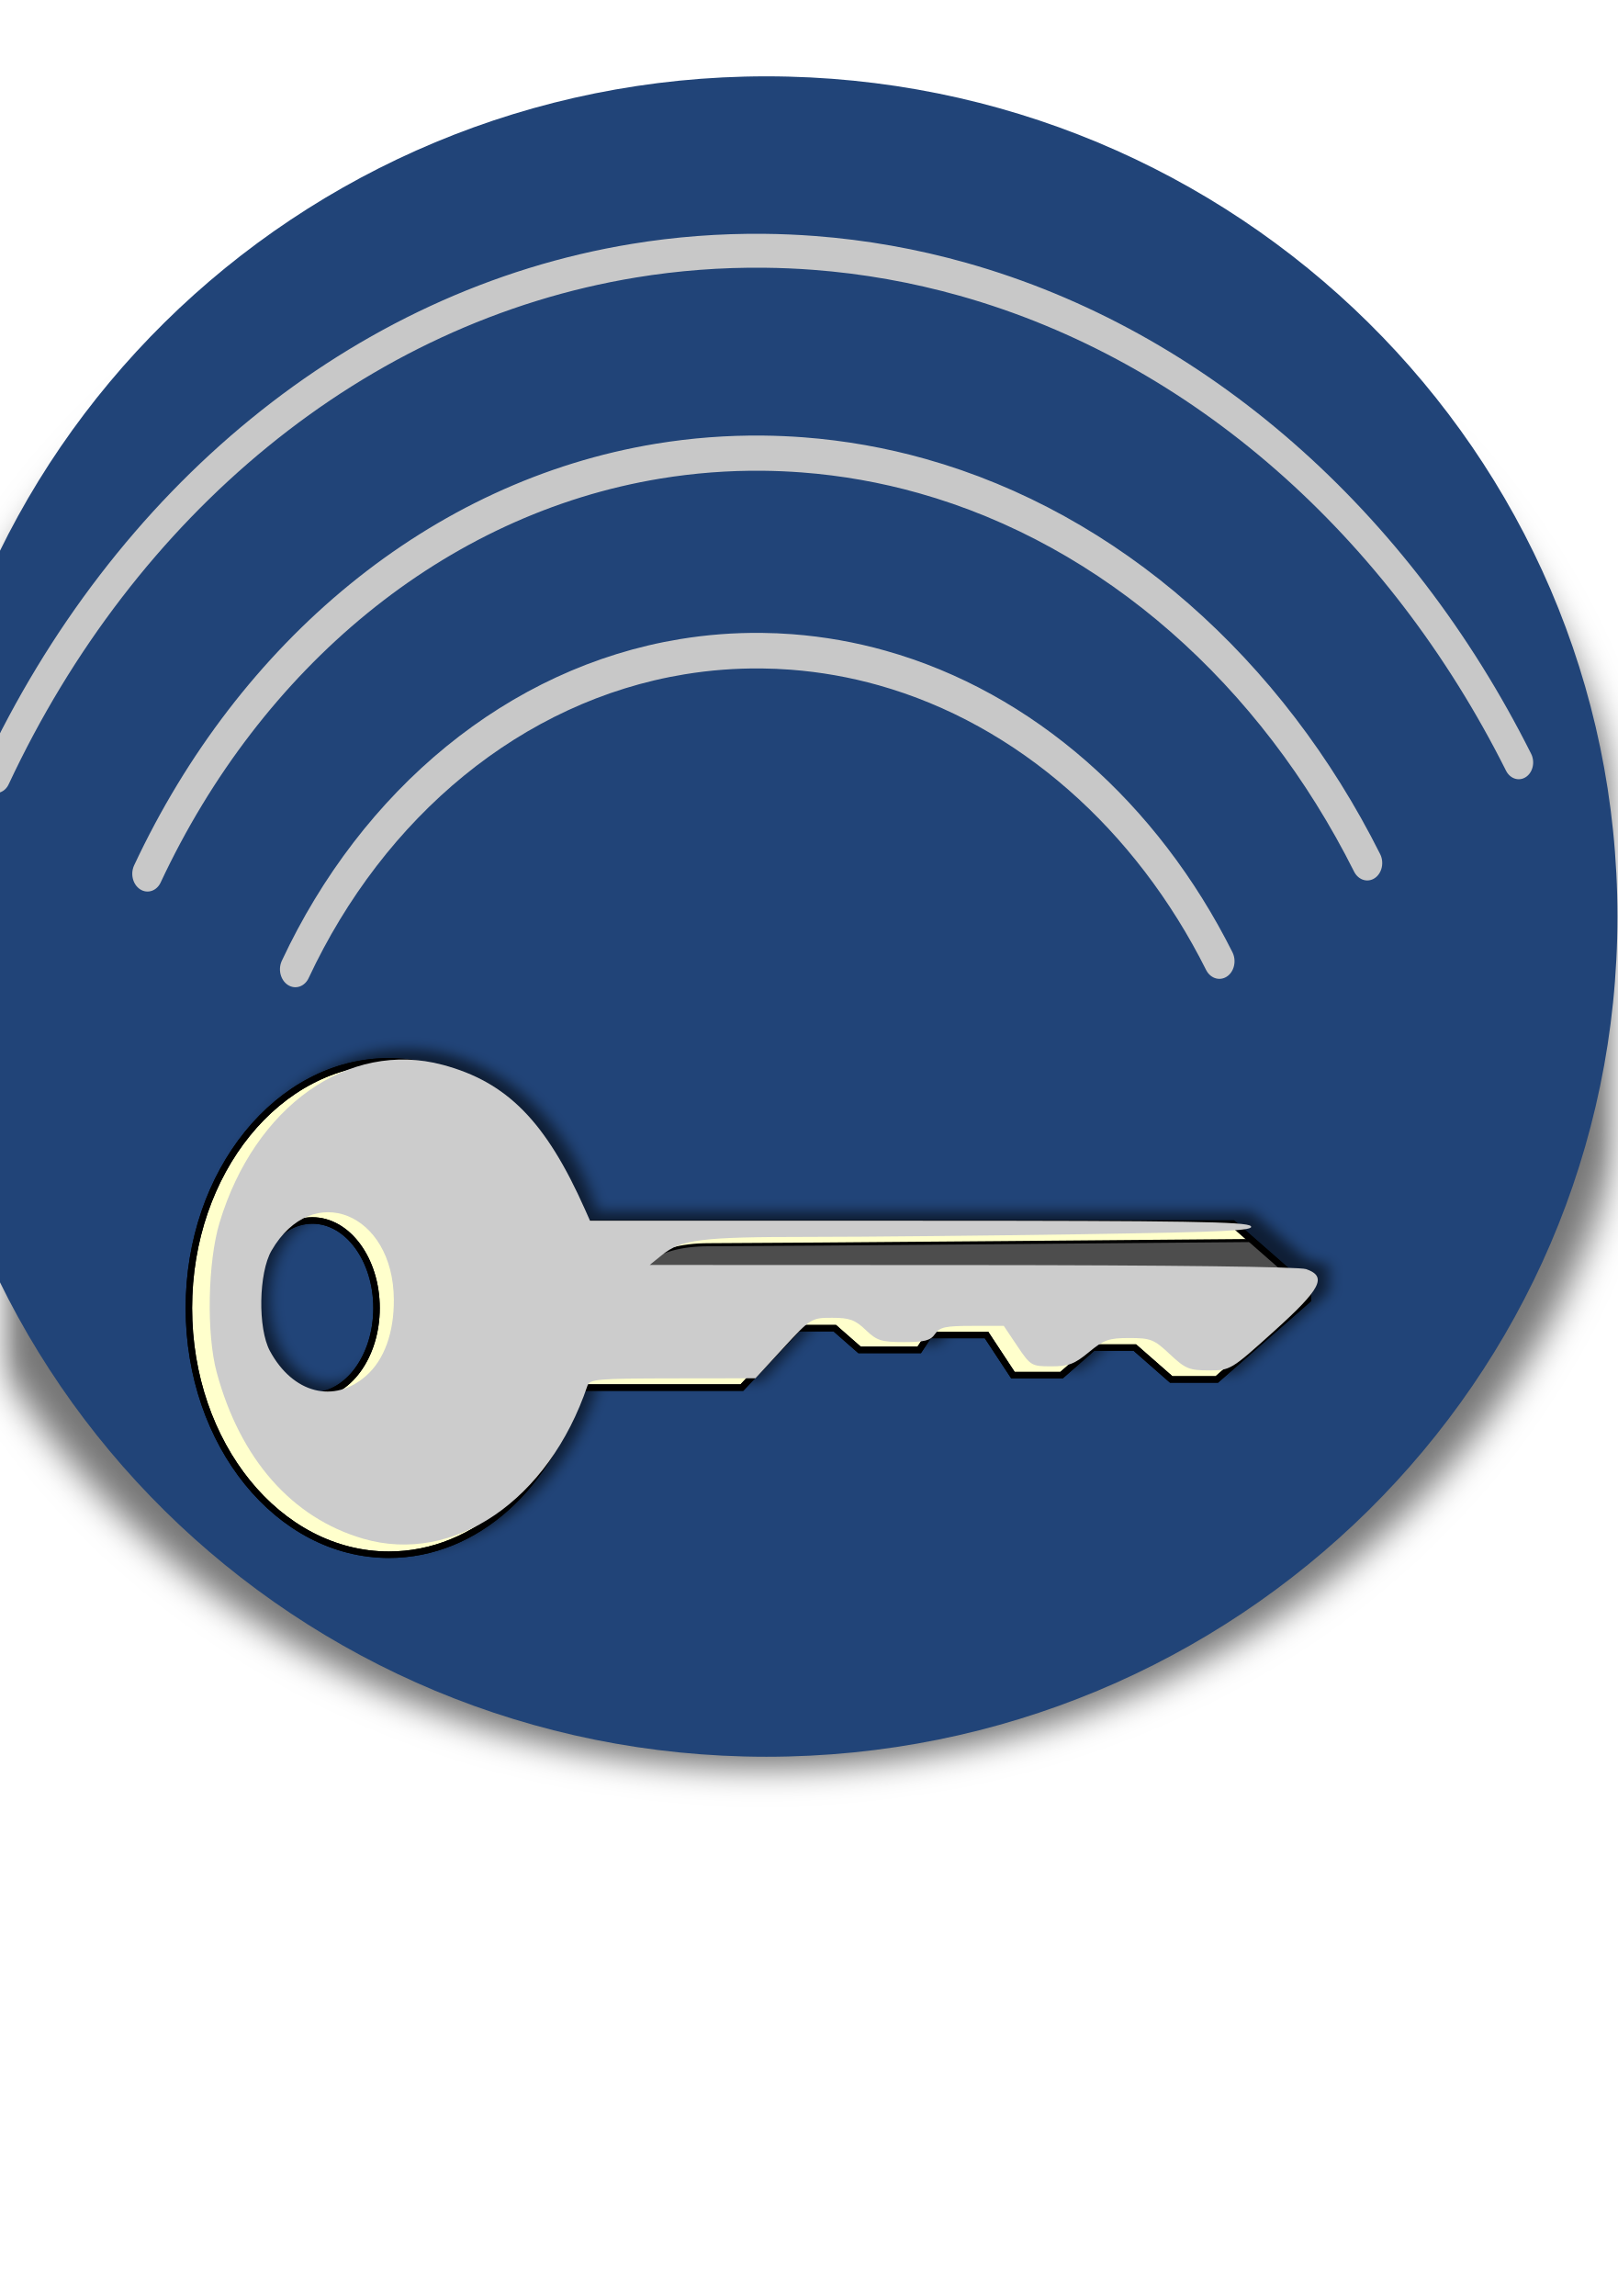
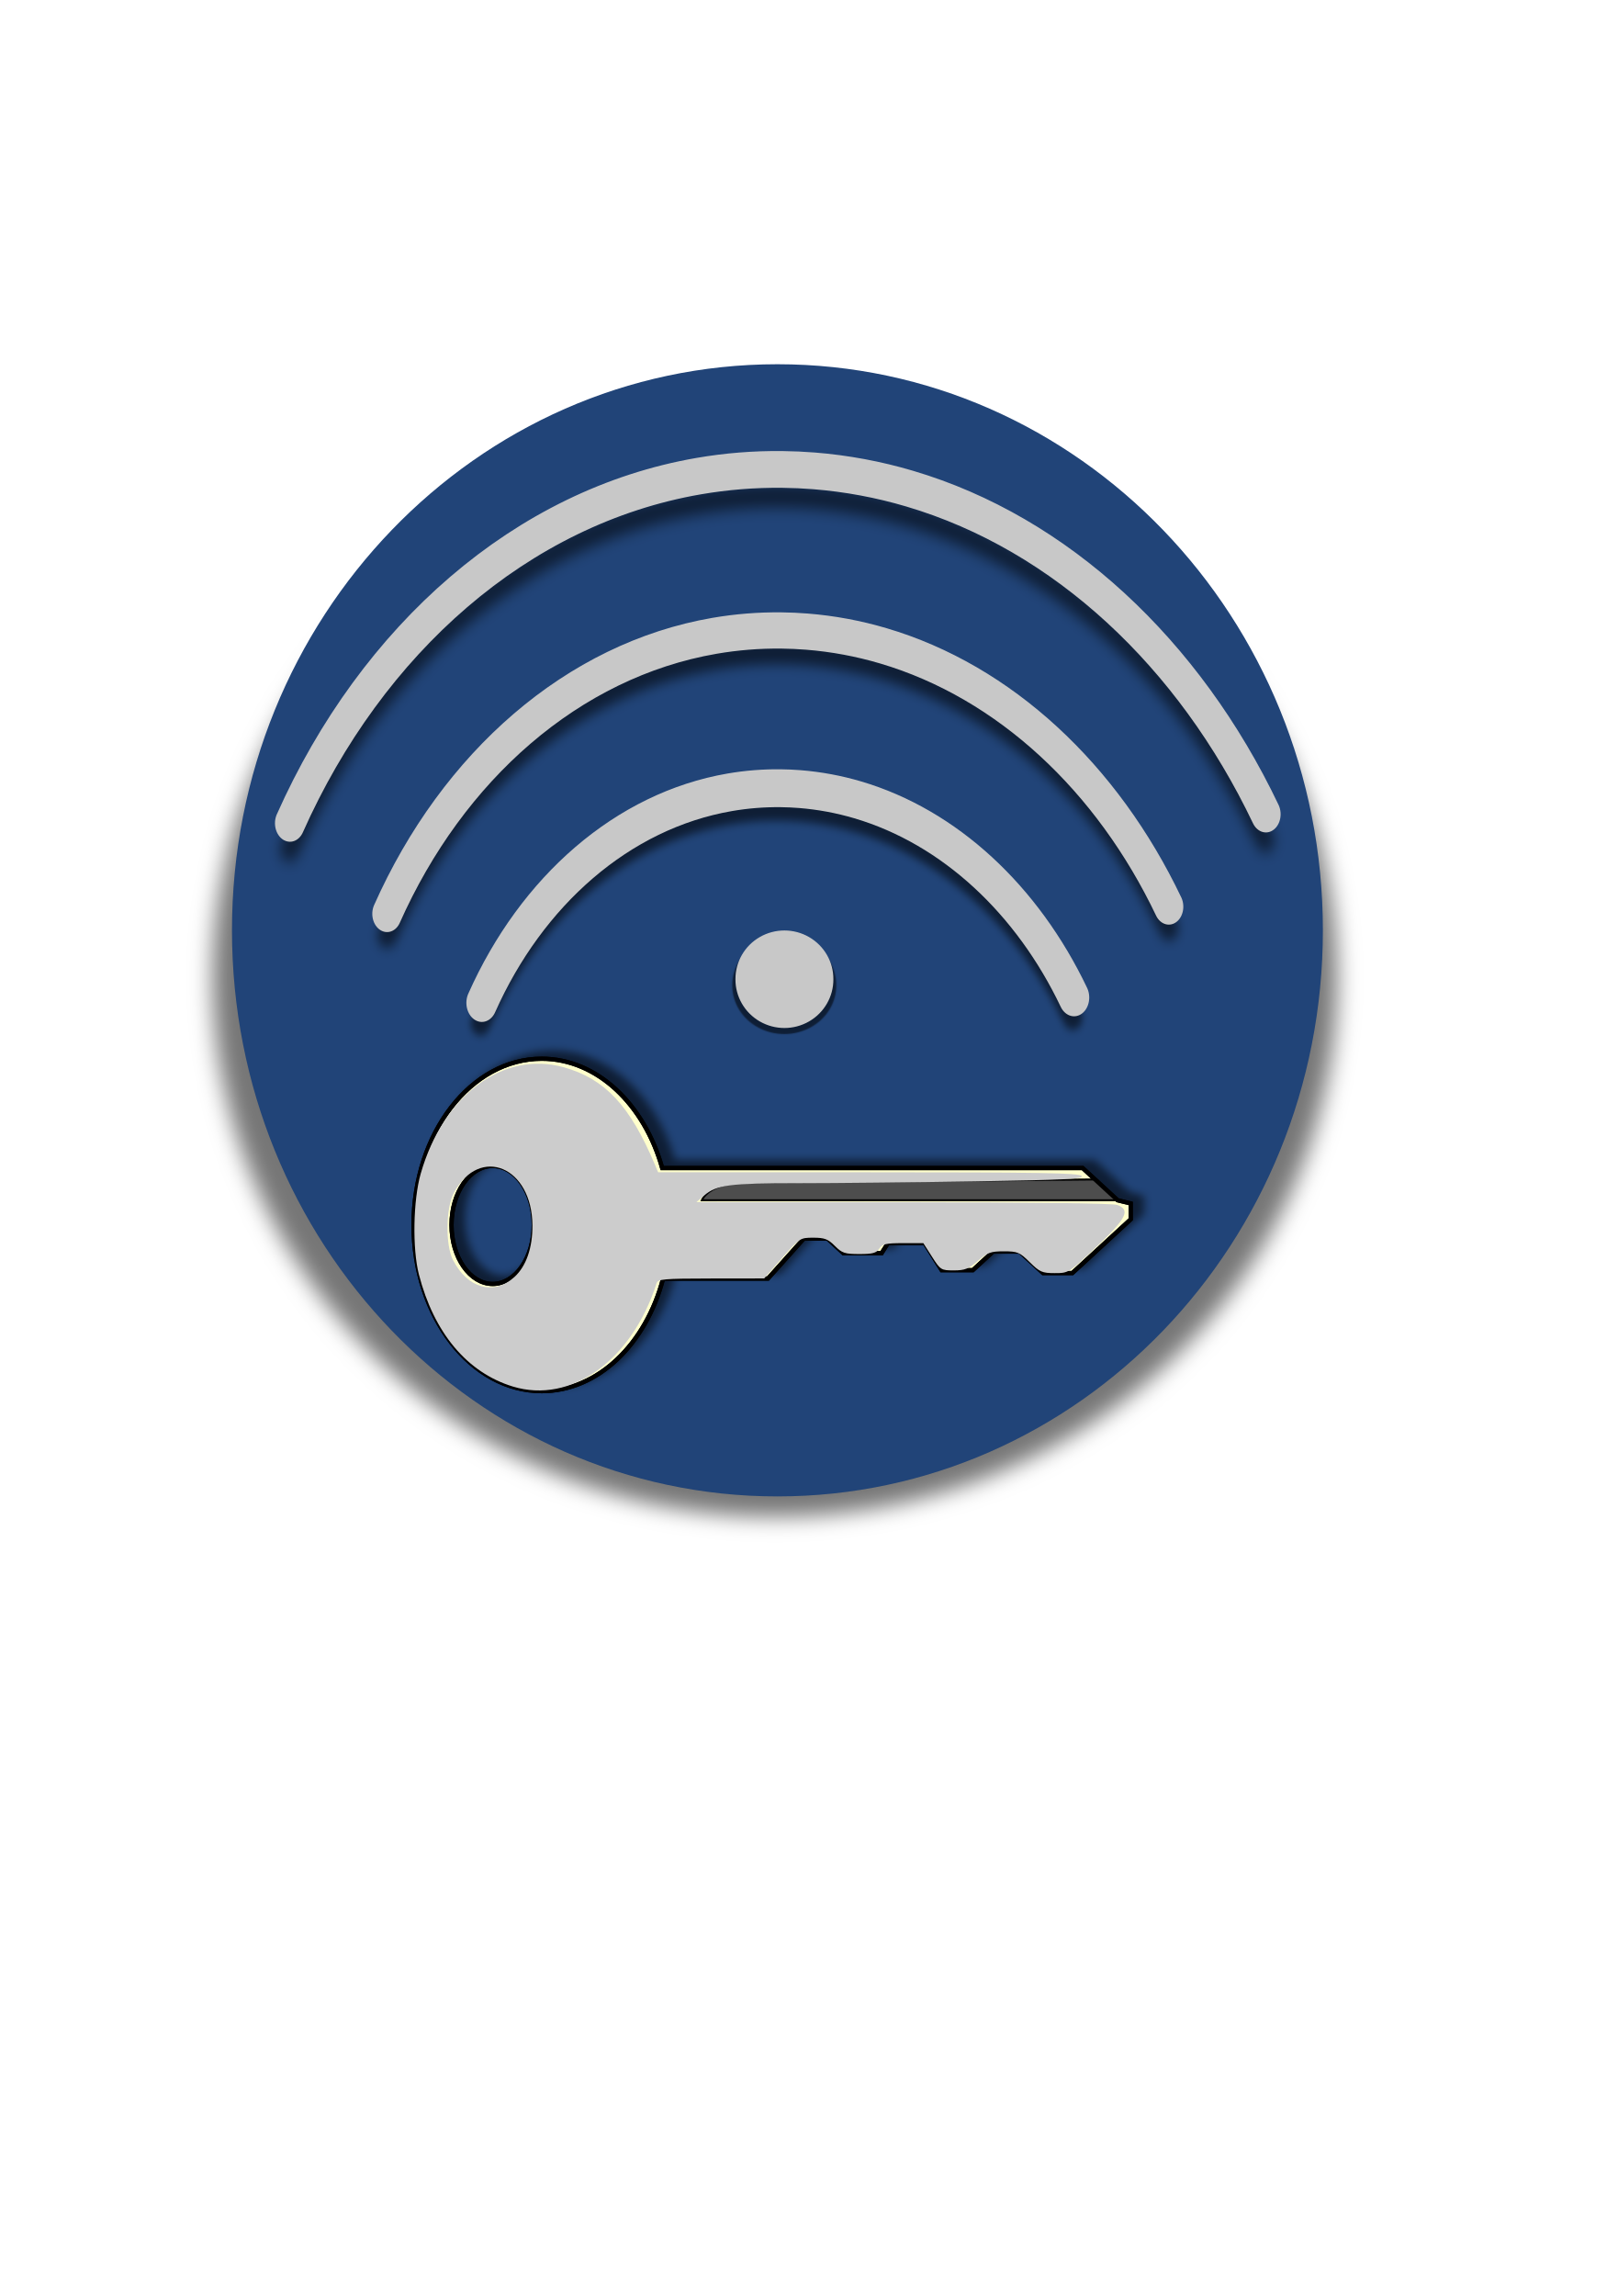
<svg xmlns="http://www.w3.org/2000/svg" xmlns:xlink="http://www.w3.org/1999/xlink" width="524.409" height="744.094" id="svg2" version="1.0">
  <defs id="defs4">
    <filter color-interpolation-filters="sRGB" id="filter7120">
      <feGaussianBlur stdDeviation="3.924" id="feGaussianBlur12" />
    </filter>
    <linearGradient x1="260" y1="146" x2="260" y2="166" id="linearGradient2836" xlink:href="#linearGradient5158" gradientUnits="userSpaceOnUse" gradientTransform="matrix(0.5601916,0,0,0.5348805,73.61197,199.3464)" />
    <linearGradient id="linearGradient5158">
      <stop style="stop-color:#e6e699" offset="0" id="stop7" />
      <stop style="stop-color:#aeae2a" offset="1" id="stop9" />
    </linearGradient>
    <filter color-interpolation-filters="sRGB" id="filter7120-8">
      <feGaussianBlur stdDeviation="3.924" id="feGaussianBlur12-7" />
    </filter>
    <filter id="filter5845">
      <feGaussianBlur stdDeviation="1.658" id="feGaussianBlur5847" />
    </filter>
+     <filter id="filter3695">
+       <feGaussianBlur stdDeviation="0.417" id="feGaussianBlur3697" />
+     </filter>
+     <filter id="filter3721">
+       <feGaussianBlur stdDeviation="0.521" id="feGaussianBlur3723" />
+     </filter>
+     <filter id="filter3747">
+       <feGaussianBlur stdDeviation="0.316" id="feGaussianBlur3749" />
+     </filter>
+     <filter id="filter3775">
+       <feGaussianBlur stdDeviation="0.511" id="feGaussianBlur3777" />
+     </filter>
  </defs>
  <g id="layer1">
-     <path style="opacity:0.537;fill:#000000;fill-opacity:1;stroke:#c8c8c8;stroke-width:10.201;stroke-linecap:round;stroke-linejoin:round;stroke-miterlimit:4;stroke-opacity:0;stroke-dasharray:none;filter:url(#filter5845)" id="path5761-9" d="m 196.946,152.098 a 82.879,82.879 0 1 1 -165.759,0 82.879,82.879 0 1 1 165.759,0 z" transform="matrix(3.430239,0,0,3.126223,-144.1547,-161.5202)" />
-     <path style="fill:#214478;fill-opacity:1;stroke:#c8c8c8;stroke-width:10.201;stroke-linecap:round;stroke-linejoin:round;stroke-miterlimit:4;stroke-opacity:0;stroke-dasharray:none" id="path5761" d="m 196.946,152.098 a 82.879,82.879 0 1 1 -165.759,0 82.879,82.879 0 1 1 165.759,0 z" transform="matrix(3.328364,0,0,3.285466,-131.2499,-202.6771)" />
-     <g id="g6728" transform="matrix(0,6.779102,-5.823424,-0.06211439,2709.202,-2033.862)">
-       <path id="path5112" d="m 350.477,448.793 c -7.983,-4.326 -13.75,-12.227 -15.149,-21.551 -0.216,-1.439 -0.328,-2.912 -0.328,-4.411 0,-0.558 0.015,-1.113 0.046,-1.663 0.096,-1.723 0.34,-3.406 0.719,-5.037 1.857,-7.986 6.959,-14.732 13.84,-18.769" style="fill:none;stroke:#c8c8c8;stroke-width:1.7;stroke-linecap:round;stroke-linejoin:round;stroke-miterlimit:4;stroke-opacity:1;stroke-dasharray:none;stroke-dashoffset:5;marker-start:none" />
-       <path style="fill:none;stroke:#c8c8c8;stroke-width:1.682;stroke-linecap:round;stroke-linejoin:round;stroke-miterlimit:4;stroke-opacity:1;stroke-dasharray:none;stroke-dashoffset:5" d="m 345.987,457.022 c -10.537,-5.71 -18.15,-16.139 -19.997,-28.447 -0.285,-1.9 -0.433,-3.844 -0.433,-5.823 0,-0.737 0.021,-1.469 0.061,-2.196 0.127,-2.274 0.448,-4.496 0.949,-6.649 2.451,-10.542 9.186,-19.446 18.268,-24.775" id="path3607" />
-       <path style="fill:none;stroke:#c8c8c8;stroke-width:1.621;stroke-linecap:round;stroke-linejoin:round;stroke-miterlimit:4;stroke-opacity:1;stroke-dasharray:none;stroke-dashoffset:5" d="m 341.386,465.455 c -13.155,-7.129 -22.659,-20.149 -24.965,-35.514 -0.356,-2.372 -0.54,-4.799 -0.54,-7.269 0,-0.92 0.025,-1.834 0.076,-2.741 0.158,-2.839 0.56,-5.613 1.185,-8.301 3.06,-13.161 11.468,-24.277 22.807,-30.929" id="path3613" />
+     <path style="opacity:0.537;fill:#000000;fill-opacity:1;stroke:#c8c8c8;stroke-width:10.201;stroke-linecap:round;stroke-linejoin:round;stroke-miterlimit:4;stroke-opacity:0;stroke-dasharray:none;filter:url(#filter5845)" id="path5761-9" d="m 196.946,152.098 a 82.879,82.879 0 1 1 -165.759,0 82.879,82.879 0 1 1 165.759,0 z" transform="matrix(2.198441,0,0,2.106278,0.3932769,-3.448492)" />
+     <path style="fill:#214478;fill-opacity:1;stroke:#c8c8c8;stroke-width:10.201;stroke-linecap:round;stroke-linejoin:round;stroke-miterlimit:4;stroke-opacity:0;stroke-dasharray:none" id="path5761" d="m 196.946,152.098 a 82.879,82.879 0 1 1 -165.759,0 82.879,82.879 0 1 1 165.759,0 z" transform="matrix(2.133149,0,0,2.213567,8.663996,-35.17772)" />
+     <g id="g6728" transform="matrix(0,4.567388,-3.693635,-0.04184929,1812.791,-1266.93)">
+       <path id="path5112-6" d="m 354.101,448.361 c -7.983,-4.326 -13.75,-12.227 -15.149,-21.551 -0.216,-1.439 -0.328,-2.912 -0.328,-4.411 0,-0.558 0.015,-1.113 0.046,-1.663 0.096,-1.723 0.34,-3.406 0.719,-5.037 1.857,-7.986 6.959,-14.732 13.84,-18.769" style="opacity:0.56;fill:none;stroke:#000000;stroke-width:1.7;stroke-linecap:round;stroke-linejoin:round;stroke-miterlimit:4;stroke-opacity:1;stroke-dasharray:none;stroke-dashoffset:5;marker-start:none;filter:url(#filter3747)" transform="matrix(1,0,9.5750471e-5,1.01045,-0.04048226,-4.41819)" />
+       <path id="path5112" d="m 352.664,448.518 c -7.983,-4.371 -13.751,-12.355 -15.151,-21.776 -0.216,-1.454 -0.328,-2.942 -0.328,-4.457 -10e-5,-0.564 0.015,-1.124 0.046,-1.681 0.096,-1.741 0.339,-3.442 0.718,-5.09 1.856,-8.07 6.958,-14.885 13.838,-18.965" style="fill:none;stroke:#c8c8c8;stroke-width:2.688;stroke-linecap:round;stroke-linejoin:round;stroke-miterlimit:4;stroke-opacity:1;stroke-dasharray:none;stroke-dashoffset:5;marker-start:none" />
+       <path style="opacity:0.56;fill:none;stroke:#000000;stroke-width:1.682;stroke-linecap:round;stroke-linejoin:round;stroke-miterlimit:4;stroke-opacity:1;stroke-dasharray:none;stroke-dashoffset:5;filter:url(#filter3695)" d="m 347.971,456.469 c -10.537,-5.71 -18.15,-16.139 -19.997,-28.447 -0.285,-1.9 -0.433,-3.844 -0.433,-5.823 0,-0.737 0.021,-1.469 0.061,-2.196 0.127,-2.274 0.448,-4.496 0.949,-6.649 2.451,-10.542 9.186,-19.446 18.268,-24.775" id="path3607-9" transform="matrix(1,0,9.5750471e-5,1.01045,-0.04048226,-4.41819)" />
+       <path style="fill:none;stroke:#c8c8c8;stroke-width:2.571;stroke-linecap:round;stroke-linejoin:round;stroke-miterlimit:4;stroke-opacity:1;stroke-dasharray:none;stroke-dashoffset:5" d="m 346.423,456.833 c -10.538,-5.77 -18.151,-16.308 -20,-28.744 -0.285,-1.919 -0.433,-3.884 -0.433,-5.883 -10e-5,-0.745 0.021,-1.484 0.061,-2.219 0.126,-2.298 0.448,-4.543 0.948,-6.719 2.45,-10.652 9.184,-19.649 18.266,-25.034" id="path3607" />
+       <path style="opacity:0.56;fill:none;stroke:#000000;stroke-width:1.621;stroke-linecap:round;stroke-linejoin:round;stroke-miterlimit:4;stroke-opacity:1;stroke-dasharray:none;stroke-dashoffset:5;filter:url(#filter3721)" d="m 341.948,464.956 c -13.155,-7.129 -22.659,-20.149 -24.965,-35.514 -0.356,-2.372 -0.54,-4.799 -0.54,-7.269 0,-0.92 0.025,-1.834 0.076,-2.741 0.158,-2.839 0.56,-5.613 1.185,-8.301 3.06,-13.161 11.468,-24.277 22.807,-30.929" id="path3613-5" transform="matrix(1,0,9.5750471e-5,1.01045,-0.04048226,-4.41819)" />
+       <path style="fill:none;stroke:#c8c8c8;stroke-width:2.608;stroke-linecap:round;stroke-linejoin:round;stroke-miterlimit:4;stroke-opacity:1;stroke-dasharray:none;stroke-dashoffset:5" d="m 340.072,465.354 c -13.156,-7.204 -22.661,-20.359 -24.968,-35.885 -0.356,-2.396 -0.541,-4.849 -0.541,-7.345 0,-0.929 0.025,-1.853 0.076,-2.77 0.158,-2.868 0.559,-5.671 1.184,-8.388 3.058,-13.298 11.466,-24.53 22.804,-31.252" id="path3613" />
+       <path style="opacity:0.56;fill:#000000;fill-opacity:1;stroke:#000000;stroke-opacity:1;filter:url(#filter3775)" id="path3751-0" d="m 95.57,247.272 a 25.562,25.562 0 1 1 -51.123,0 25.562,25.562 0 1 1 51.123,0 z" transform="matrix(-0.00160441,-0.1751025,0.1318845,0,318.6675,434.2235)" />
+       <path style="fill:#c8c8c8;fill-opacity:1;stroke:#c8c8c8;stroke-opacity:1" id="path3751" d="m 95.57,247.272 a 25.562,25.562 0 1 1 -51.123,0 25.562,25.562 0 1 1 51.123,0 z" transform="matrix(-0.00151074,-0.1648799,0.131959,0,318.211,433.4959)" />
    </g>
-     <path d="m 135.421,505.545 c -63.874,0 -115.719,72.978 -115.719,162.875 0,89.897 51.844,162.844 115.719,162.844 50.825,0 94.031,-46.178 109.562,-110.344 l 94.656,0 32.375,-39.219 21.344,0 14.375,14.375 34.469,0 5.719,-9.875 33.219,0 15.312,26.531 28.094,0 18.219,-18.219 24.188,0 21.031,21.031 26.406,0 52.656,-52.656 0,-15.531 -11.812,-3.156 -31.531,-31.531 -379.531,0 c -16.188,-62.464 -58.79,-107.125 -108.75,-107.125 z m -44.281,105.062 c 20.503,10e-6 37.125,25.903 37.125,57.812 0,31.909 -16.622,57.812 -37.125,57.812 -20.503,0 -37.156,-25.903 -37.156,-57.812 0,-31.909 16.653,-57.812 37.156,-57.812 z" style="opacity:0.56;stroke:#000000;stroke-width:4;filter:url(#filter7120)" id="path17" transform="matrix(0.5602766,0,0,0.4908972,55.78428,92.84347)" />
-     <path d="m 126.055,343.96 c -35.787,0 -64.835,35.825 -64.835,79.955 0,44.13 29.047,79.94 64.835,79.94 28.476,0 52.683,-22.669 61.385,-54.167 l 53.034,0 18.139,-19.252 11.958,0 8.054,7.057 19.312,0 3.204,-4.848 18.612,0 8.579,13.024 15.74,0 10.208,-8.944 13.552,0 11.783,10.324 14.795,0 29.502,-25.849 0,-7.624 -6.618,-1.549 -17.666,-15.479 -212.643,0 c -9.07,-30.663 -32.938,-52.587 -60.93,-52.587 z m -24.81,51.575 c 11.487,0 20.8,12.716 20.8,28.38 0,15.664 -9.313,28.38 -20.8,28.38 -11.487,0 -20.818,-12.716 -20.818,-28.38 0,-15.664 9.331,-28.38 20.818,-28.38 z" style="fill:#ffffcc;stroke:#000000;stroke-width:2.098" id="path19" />
-     <path d="m 417.294,412.025 -11.962,-10.481 0.86,0.48 c 0,0 -156.959,1.37 -176.344,1.37 -19.385,0 -22.825,8.631 -22.825,8.631 l 55.21,0 c 120.352,0 103.694,0 155.061,0 z" style="fill:#4d4d4d;stroke:#000000;stroke-width:0.996" id="path21" />
-     <path d="m 126.055,343.96 c -35.787,0 -64.835,35.825 -64.835,79.955 0,44.13 29.047,79.94 64.835,79.94 28.476,0 52.683,-22.669 61.385,-54.167 l 53.034,0 18.139,-19.252 11.958,0 8.054,7.057 19.312,0 3.204,-4.848 18.612,0 8.579,13.024 15.74,0 10.208,-8.944 13.552,0 11.783,10.324 14.795,0 29.502,-25.849 0,-7.624 -6.618,-1.549 -17.666,-15.479 -212.643,0 c -9.07,-30.663 -32.938,-52.587 -60.93,-52.587 z m -24.81,51.575 c 11.487,0 20.8,12.716 20.8,28.38 0,15.664 -9.313,28.38 -20.8,28.38 -11.487,0 -20.818,-12.716 -20.818,-28.38 0,-15.664 9.331,-28.38 20.818,-28.38 z" style="fill:none;stroke:#000000;stroke-width:2.098" id="path23" />
-     <path style="fill:#cccccc" d="M 117.712,498.659 C 94.647,491.947 77.855,472.888 70.24,444.775 c -3.361,-12.408 -2.921,-35.784 0.914,-48.511 11.384,-37.786 41.816,-59.315 72.333,-51.174 20.868,5.567 33.476,18.385 46.145,46.913 l 1.601,3.606 106.3,0 c 87.015,0 106.588,0.318 107.887,1.754 1.318,1.457 -7.884,1.901 -54.353,2.622 -30.767,0.478 -70.783,0.872 -88.925,0.876 -34.96,0.007 -41.29,0.793 -47.628,5.912 l -3.932,3.175 104.566,0.041 c 64.367,0.025 105.975,0.533 108.231,1.32 6.87,2.397 4.805,6.38 -10.423,20.109 -13.976,12.6 -14.144,12.701 -21.142,12.701 -6.347,0 -7.613,-0.526 -12.635,-5.244 -5.122,-4.813 -6.203,-5.244 -13.145,-5.244 -6.638,0 -8.242,0.562 -13.099,4.589 -4.65,3.855 -6.595,4.589 -12.162,4.589 -6.414,0 -6.768,-0.211 -11.023,-6.555 l -4.396,-6.556 -10.25,0 c -8.702,0 -10.519,0.396 -12.034,2.622 -1.452,2.133 -3.332,2.622 -10.078,2.622 -7.35,0 -8.761,-0.448 -12.4,-3.933 -3.434,-3.289 -5.218,-3.933 -10.892,-3.933 -6.685,0 -6.92,0.146 -15.807,9.798 l -9.021,9.798 -26.835,0.036 c -24.289,0.032 -26.908,0.253 -27.609,2.33 -12.538,37.165 -43.326,58.175 -72.719,49.622 z m 0.939,-52.769 c 5.871,-5.161 9.072,-13.946 9.007,-24.714 -0.171,-28.171 -26.419,-38.697 -39.639,-15.896 -4.199,7.243 -4.491,25.223 -0.528,32.557 7.427,13.743 20.766,17.19 31.159,8.053 l 0,0 z" id="path2888" />
+     <path d="m 135.421,505.545 c -63.874,0 -115.719,72.978 -115.719,162.875 0,89.897 51.844,162.844 115.719,162.844 50.825,0 94.031,-46.178 109.562,-110.344 l 94.656,0 32.375,-39.219 21.344,0 14.375,14.375 34.469,0 5.719,-9.875 33.219,0 15.312,26.531 28.094,0 18.219,-18.219 24.188,0 21.031,21.031 26.406,0 52.656,-52.656 0,-15.531 -11.812,-3.156 -31.531,-31.531 -379.531,0 c -16.188,-62.464 -58.79,-107.125 -108.75,-107.125 z m -44.281,105.062 c 20.503,10e-6 37.125,25.903 37.125,57.812 0,31.909 -16.622,57.812 -37.125,57.812 -20.503,0 -37.156,-25.903 -37.156,-57.812 0,-31.909 16.653,-57.812 37.156,-57.812 z" style="opacity:0.56;stroke:#000000;stroke-width:4;filter:url(#filter7120)" id="path17" transform="matrix(0.3590815,0,0,0.3307397,130.5551,173.9278)" />
+     <path d="m 175.592,343.116 c -22.936,0 -41.552,24.137 -41.552,53.869 0,29.733 18.616,53.859 41.552,53.859 18.25,0 33.765,-15.273 39.342,-36.495 l 33.989,0 11.625,-12.971 7.664,0 5.162,4.754 12.377,0 2.053,-3.266 11.928,0 5.498,8.775 10.088,0 6.542,-6.026 8.685,0 7.552,6.956 9.482,0 18.908,-17.416 0,-5.137 -4.242,-1.044 -11.322,-10.429 -136.283,0 c -5.813,-20.659 -21.11,-35.43 -39.05,-35.43 z m -15.901,34.748 c 7.362,0 13.331,8.567 13.331,19.121 0,10.554 -5.969,19.121 -13.331,19.121 -7.362,0 -13.342,-8.567 -13.342,-19.121 0,-10.554 5.98,-19.121 13.342,-19.121 z" style="fill:#ffffcc;stroke:#000000;stroke-width:1.378" id="path19" />
+     <path d="m 362.247,388.975 -7.666,-7.061 0.551,0.323 c 0,0 -100.595,0.923 -113.019,0.923 -12.424,0 -14.628,5.815 -14.628,5.815 l 35.384,0 c 77.133,0 66.458,0 99.379,0 z" style="fill:#4d4d4d;stroke:#000000;stroke-width:0.655" id="path21" />
+     <path d="m 175.592,343.116 c -22.936,0 -41.552,24.137 -41.552,53.869 0,29.733 18.616,53.859 41.552,53.859 18.25,0 33.765,-15.273 39.342,-36.495 l 33.989,0 11.625,-12.971 7.664,0 5.162,4.754 12.377,0 2.053,-3.266 11.928,0 5.498,8.775 10.088,0 6.542,-6.026 8.685,0 7.552,6.956 9.482,0 18.908,-17.416 0,-5.137 -4.242,-1.044 -11.322,-10.429 -136.283,0 c -5.813,-20.659 -21.11,-35.43 -39.05,-35.43 z m -15.901,34.748 c 7.362,0 13.331,8.567 13.331,19.121 0,10.554 -5.969,19.121 -13.331,19.121 -7.362,0 -13.342,-8.567 -13.342,-19.121 0,-10.554 5.98,-19.121 13.342,-19.121 z" style="fill:none;stroke:#000000;stroke-width:1.378" id="path23" />
+     <path style="fill:#cccccc" d="m 166.203,449.344 c -14.783,-4.522 -25.544,-17.363 -30.425,-36.304 -2.154,-8.36 -1.872,-24.109 0.586,-32.684 7.296,-25.458 26.8,-39.963 46.358,-34.478 13.374,3.751 21.455,12.387 29.574,31.607 l 1.026,2.429 68.128,0 c 55.768,0 68.312,0.214 69.145,1.182 0.845,0.982 -5.053,1.281 -34.835,1.767 -19.718,0.322 -45.365,0.587 -56.992,0.59 -22.406,0.005 -26.463,0.535 -30.525,3.983 l -2.52,2.139 67.016,0.028 c 41.253,0.017 67.919,0.359 69.365,0.889 4.403,1.615 3.079,4.299 -6.68,13.548 -8.957,8.489 -9.065,8.557 -13.55,8.557 -4.068,0 -4.879,-0.354 -8.098,-3.533 -3.283,-3.243 -3.975,-3.533 -8.425,-3.533 -4.254,0 -5.282,0.379 -8.395,3.092 -2.98,2.597 -4.227,3.092 -7.795,3.092 -4.11,0 -4.338,-0.142 -7.064,-4.417 l -2.817,-4.417 -6.569,0 c -5.577,0 -6.742,0.267 -7.713,1.767 -0.93,1.437 -2.135,1.767 -6.459,1.767 -4.71,0 -5.615,-0.302 -7.947,-2.65 -2.201,-2.216 -3.344,-2.65 -6.981,-2.65 -4.284,0 -4.435,0.098 -10.13,6.601 l -5.781,6.601 -17.198,0.024 c -15.567,0.022 -17.245,0.171 -17.694,1.57 -8.035,25.04 -27.768,39.195 -46.606,33.433 z m 0.602,-35.553 c 3.763,-3.478 5.815,-9.396 5.773,-16.651 -0.11,-18.98 -16.932,-26.072 -25.404,-10.71 -2.691,4.88 -2.878,16.994 -0.338,21.935 4.76,9.259 13.309,11.582 19.97,5.426 l 0,0 z" id="path2888" />
    <path style="fill:#ececec" d="" id="path2831" />
  </g>
</svg>
